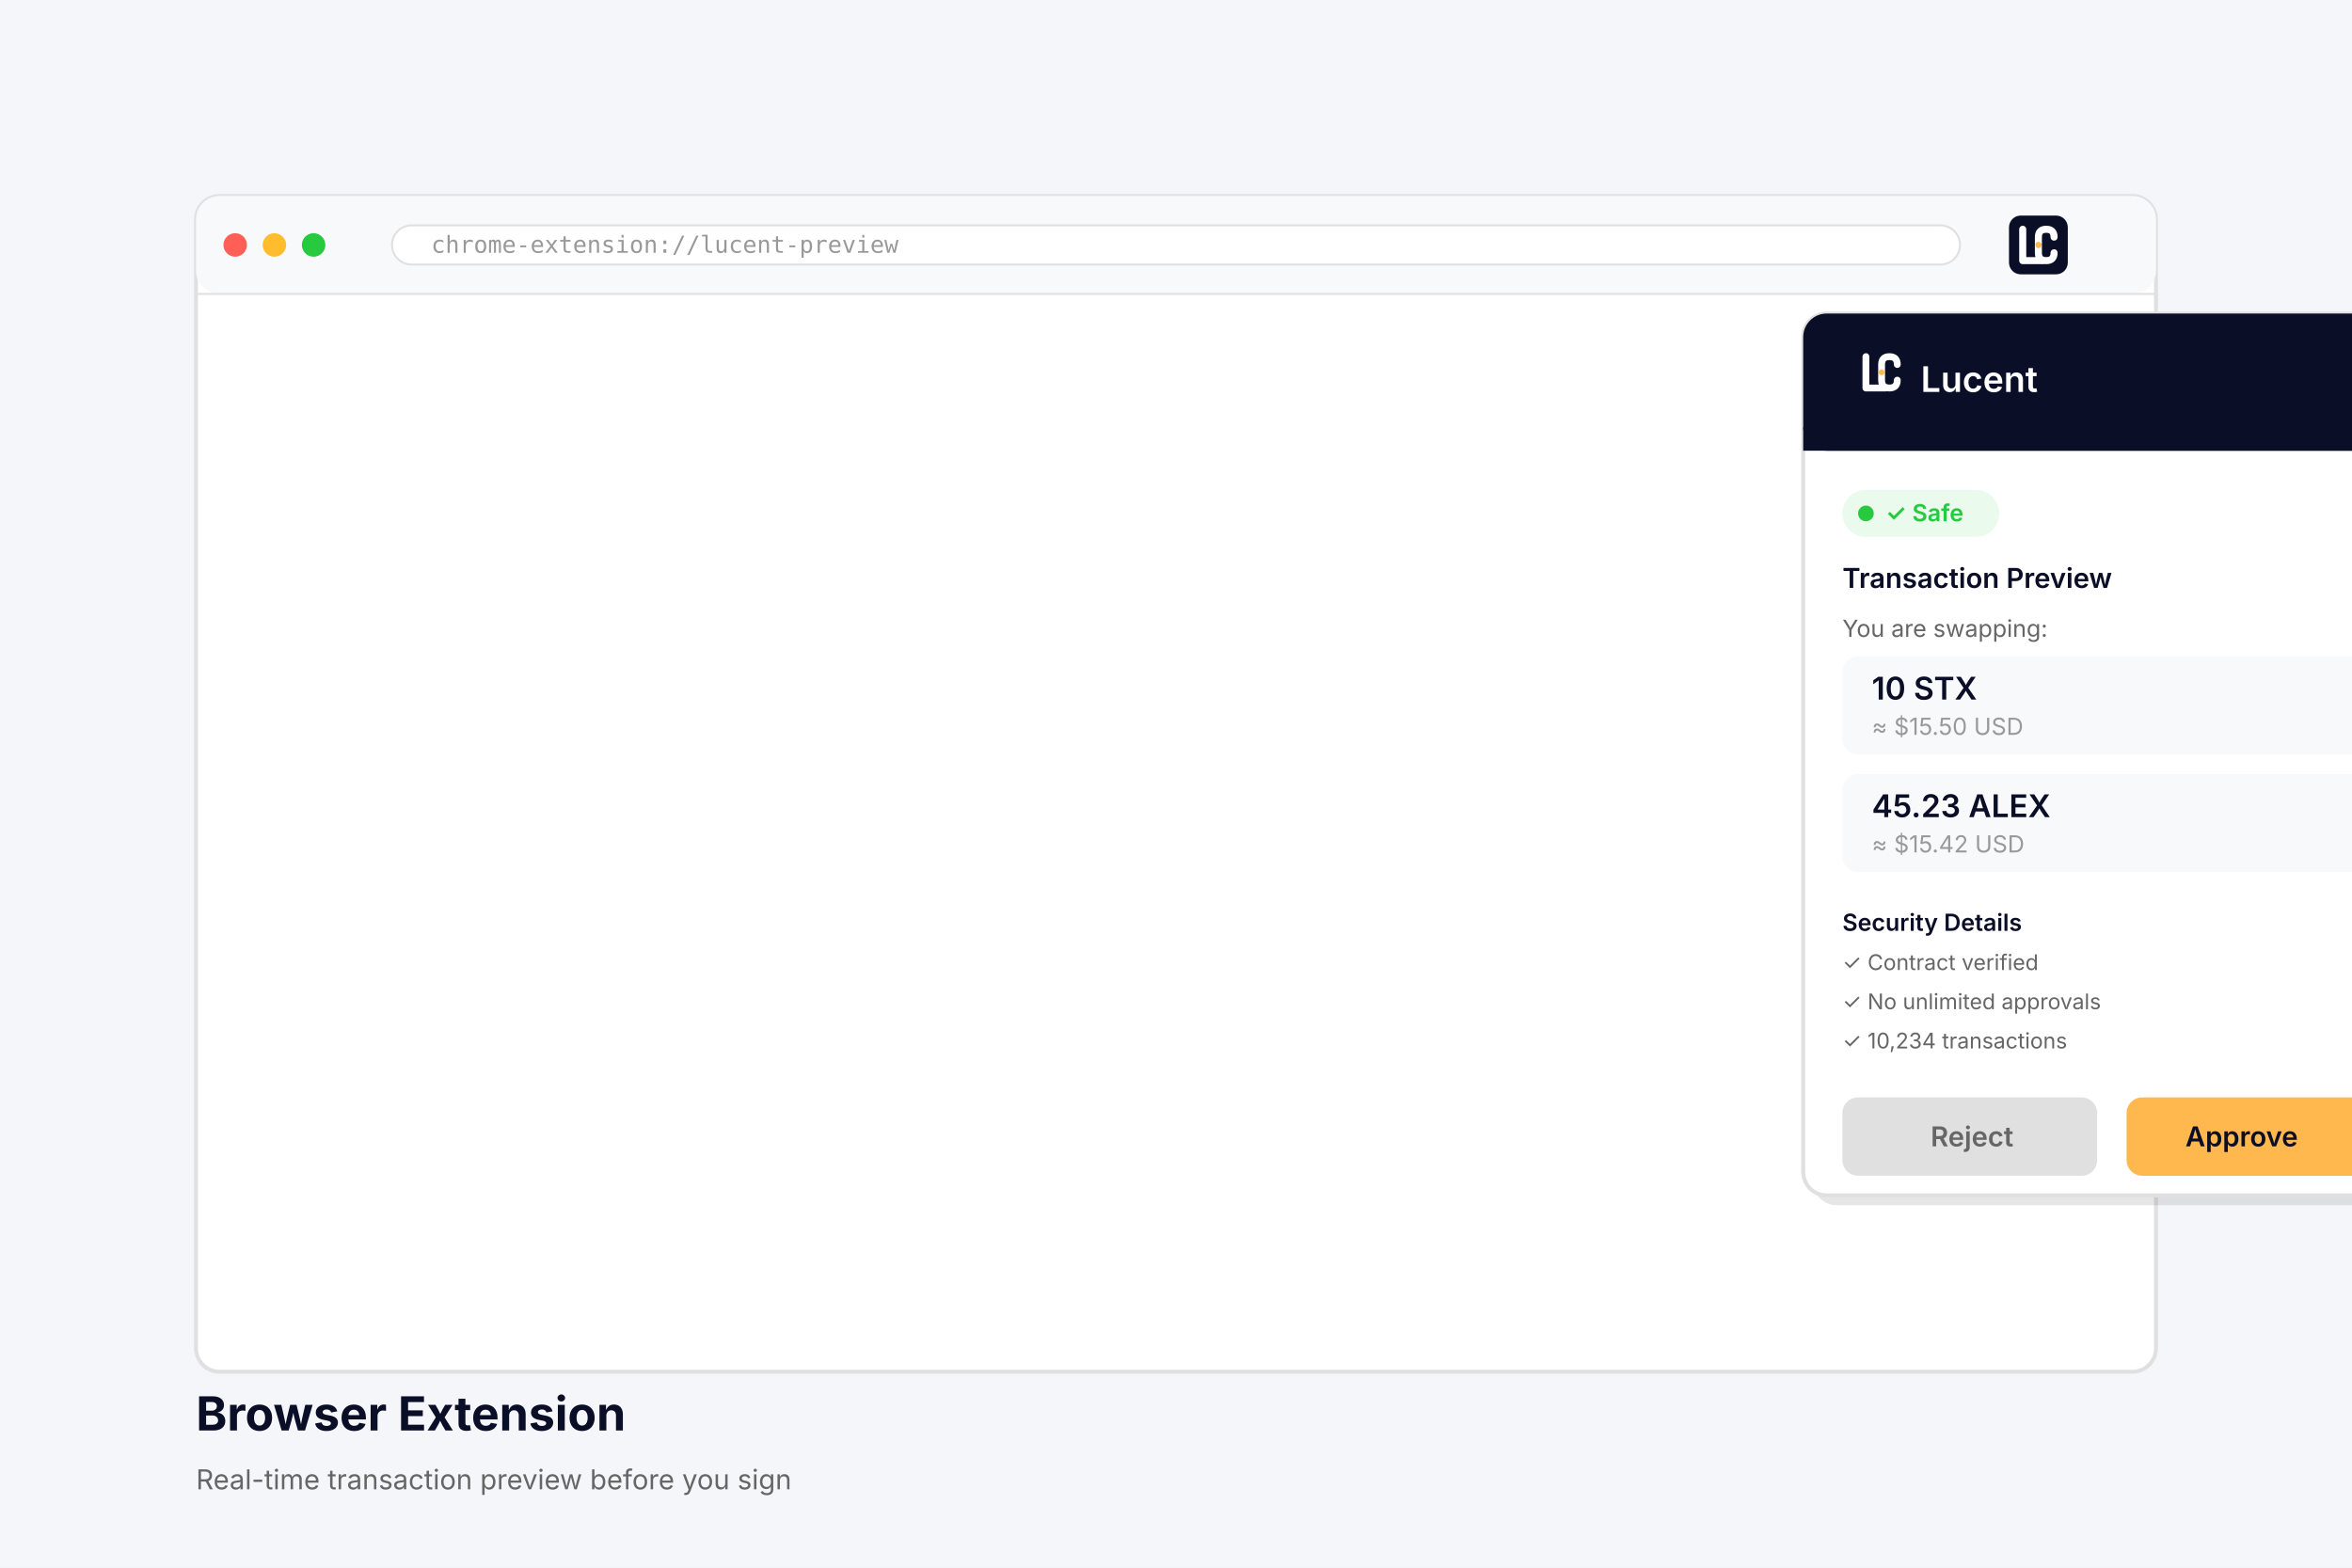
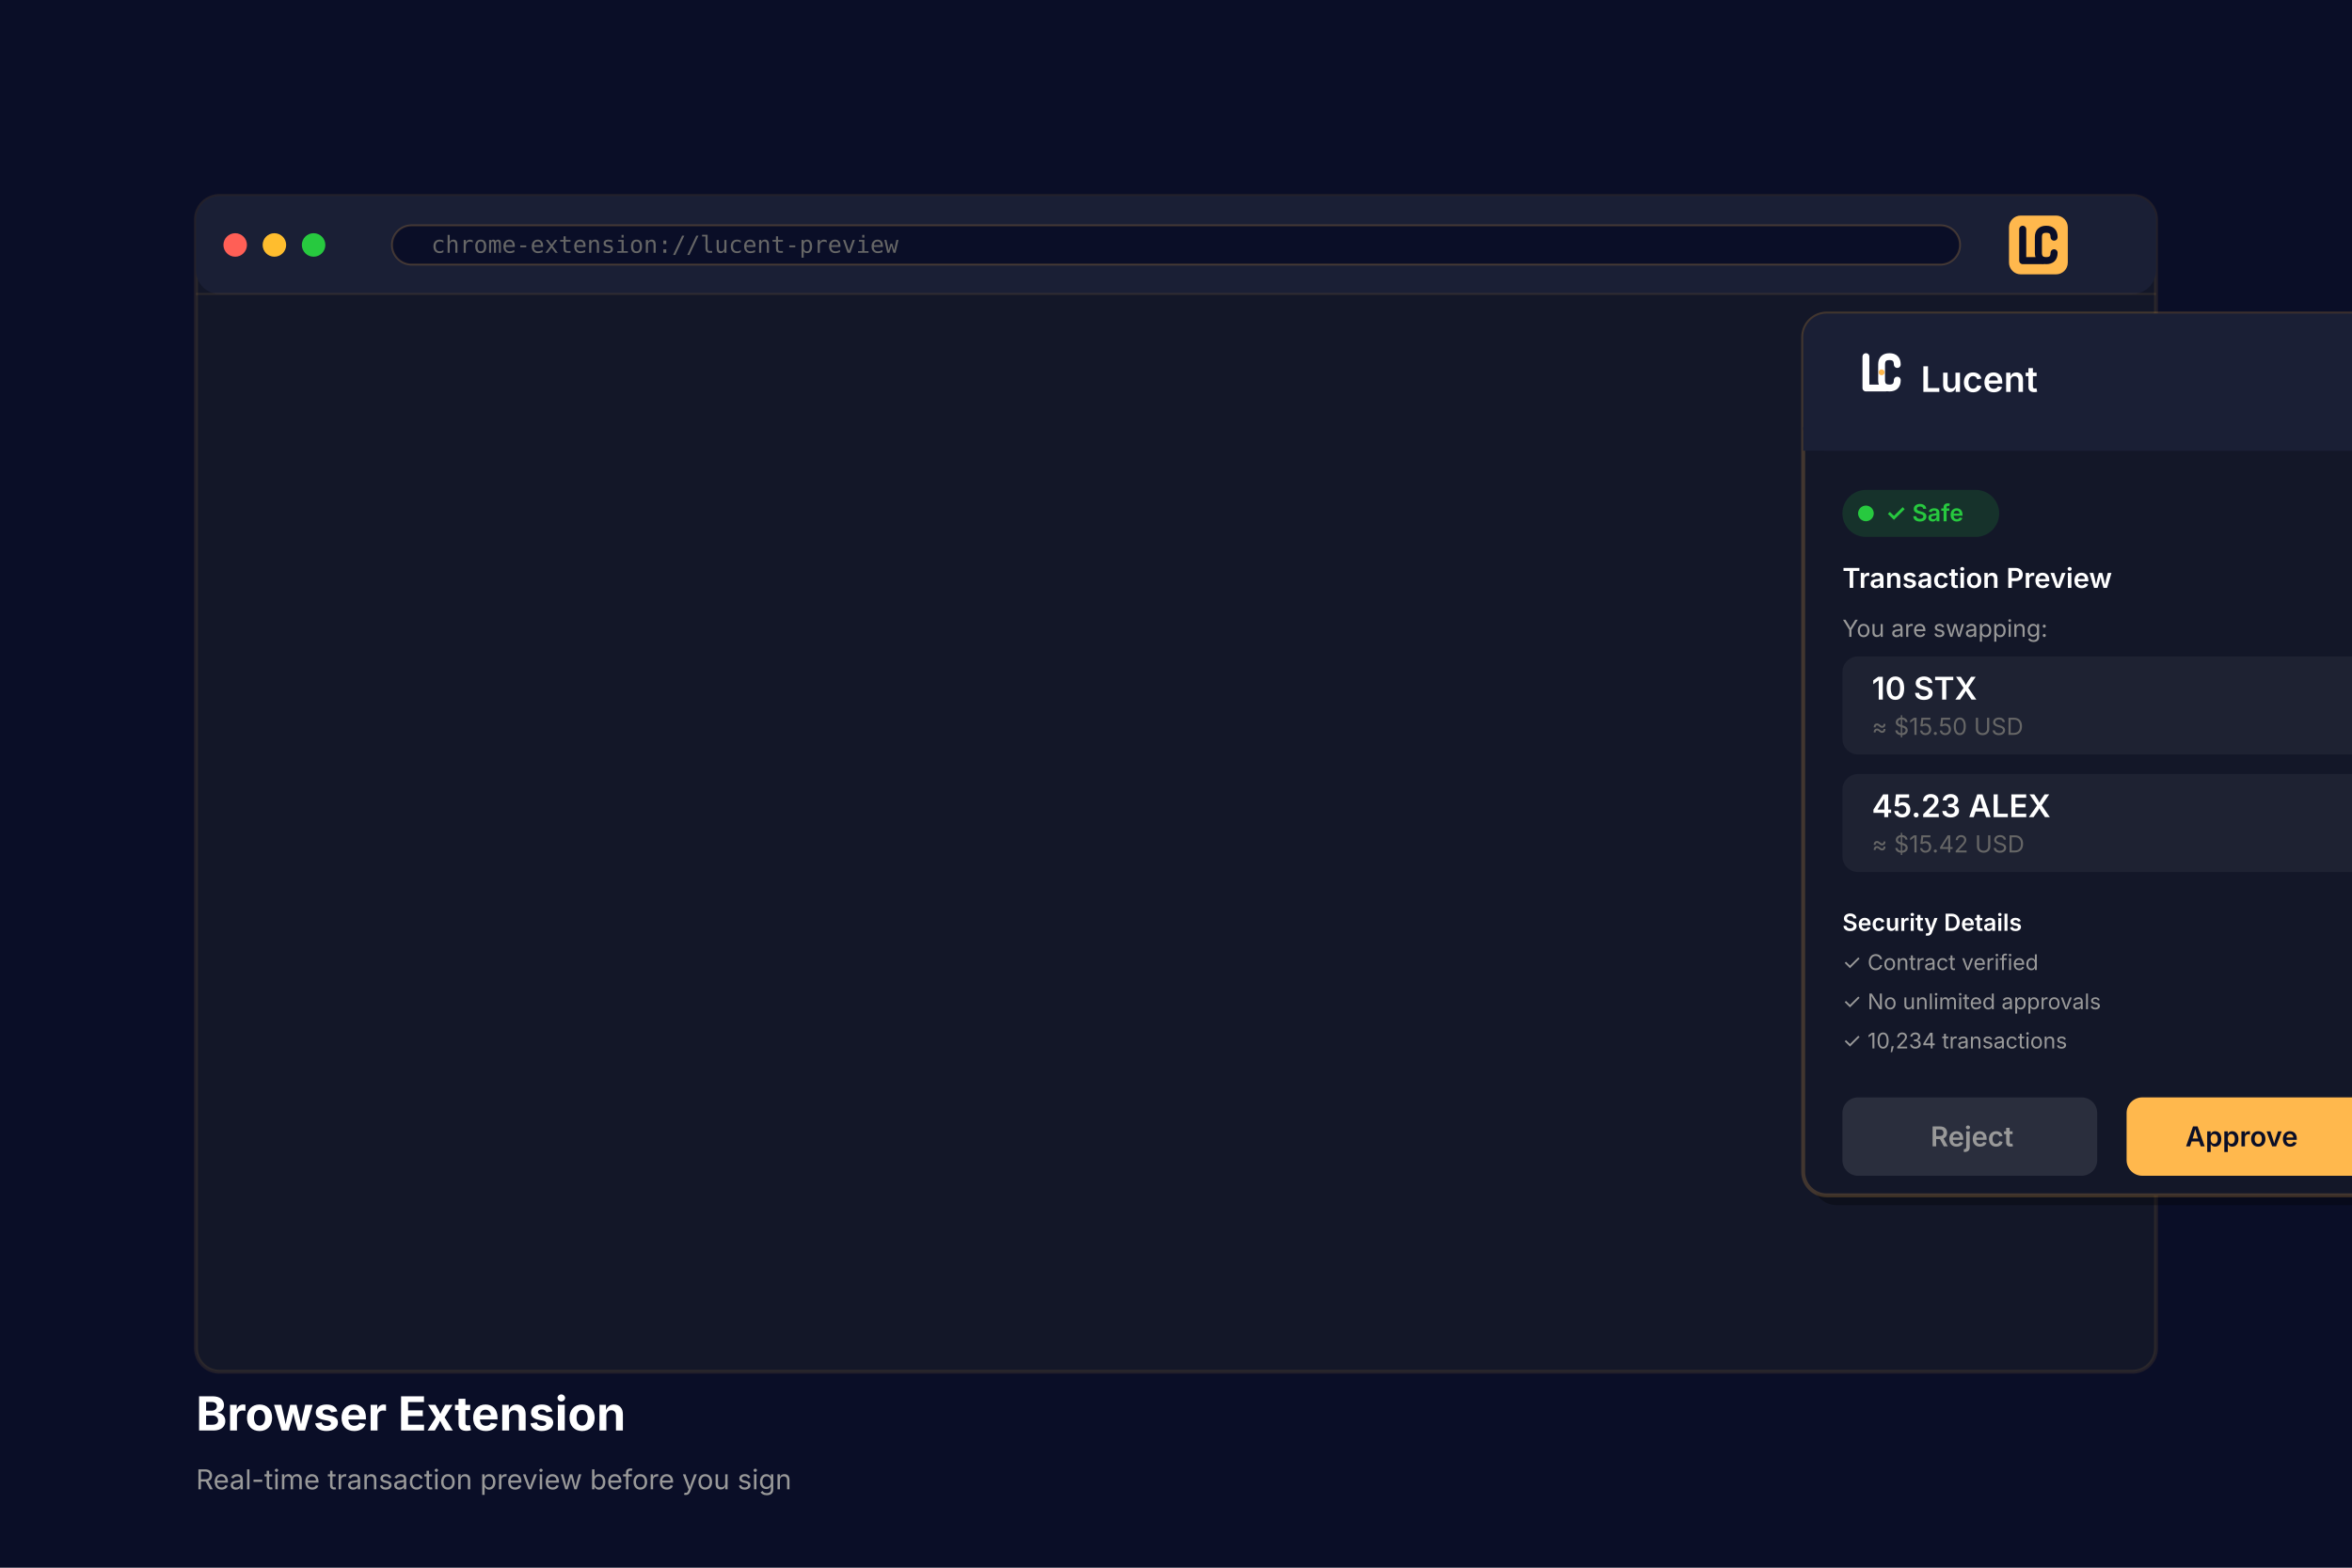
<svg xmlns="http://www.w3.org/2000/svg" width="1200" height="800" viewBox="0 0 1200 800" fill="none">
-   <rect width="1200" height="800" fill="#F5F6F9" />
+   <rect width="1200" height="800" fill="#0A0E27" />
  <g id="browser-window">
-     <rect x="100" y="100" width="1000" height="600" rx="12" fill="#FFFFFF" stroke="#E0E0E0" stroke-width="2" />
-     <rect x="100" y="100" width="1000" height="50" rx="12" fill="#F8F9FA" />
-     <line x1="100" y1="150" x2="1100" y2="150" stroke="#E0E0E0" stroke-width="1" />
+     <rect x="100" y="100" width="1000" height="600" rx="12" fill="#131728" stroke="rgba(255, 184, 77, 0.1)" stroke-width="2" />
+     <rect x="100" y="100" width="1000" height="50" rx="12" fill="#1A1F35" />
+     <line x1="100" y1="150" x2="1100" y2="150" stroke="rgba(255, 184, 77, 0.1)" stroke-width="1" />
    <circle cx="120" cy="125" r="6" fill="#FF5F56" />
    <circle cx="140" cy="125" r="6" fill="#FFBD2E" />
    <circle cx="160" cy="125" r="6" fill="#27C93F" />
-     <rect x="200" y="115" width="800" height="20" rx="10" fill="#FFFFFF" stroke="#E0E0E0" stroke-width="1" />
-     <text x="220" y="129" font-family="monospace" font-size="12" fill="#999">chrome-extension://lucent-preview</text>
+     <rect x="200" y="115" width="800" height="20" rx="10" fill="#0A0E27" stroke="rgba(255, 184, 77, 0.2)" stroke-width="1" />
+     <text x="220" y="129" font-family="monospace" font-size="12" fill="#666">chrome-extension://lucent-preview</text>
    <g transform="translate(1025, 110)">
-       <rect width="30" height="30" rx="6" fill="#0A0E27" />
+       <rect width="30" height="30" rx="6" fill="#FFB84D" />
      <g transform="translate(5, 5) scale(0.2)">
-         <path d="M 10 10 L 10 90 L 60 90" stroke="#FFFFFF" stroke-width="18" stroke-linecap="round" stroke-linejoin="round" fill="none" />
-         <path d="M 90 30 Q 90 10 70 10 Q 50 10 50 30 L 50 70 Q 50 90 70 90 Q 90 90 90 70" stroke="#FFFFFF" stroke-width="18" stroke-linecap="round" fill="none" />
-         <circle cx="50" cy="50" r="8" fill="#FFB84D" />
+         <path d="M 10 10 L 10 90 L 60 90" stroke="#0A0E27" stroke-width="18" stroke-linecap="round" stroke-linejoin="round" fill="none" />
+         <path d="M 90 30 Q 90 10 70 10 Q 50 10 50 30 L 50 70 Q 50 90 70 90 Q 90 90 90 70" stroke="#0A0E27" stroke-width="18" stroke-linecap="round" fill="none" />
+         <circle cx="50" cy="50" r="8" fill="#0A0E27" />
      </g>
    </g>
  </g>
  <g id="extension-popup">
-     <rect x="920" y="160" width="320" height="450" rx="12" fill="#000" opacity="0.1" transform="translate(5, 5)" />
-     <rect x="920" y="160" width="320" height="450" rx="12" fill="#FFFFFF" stroke="#E0E0E0" stroke-width="2" />
-     <rect x="920" y="160" width="320" height="70" rx="12" fill="#0A0E27" />
-     <rect x="920" y="218" width="320" height="12" fill="#0A0E27" />
+     <rect x="920" y="160" width="320" height="450" rx="12" fill="#000" opacity="0.3" transform="translate(5, 5)" />
+     <rect x="920" y="160" width="320" height="450" rx="12" fill="#131728" stroke="rgba(255, 184, 77, 0.2)" stroke-width="2" />
+     <rect x="920" y="160" width="320" height="70" rx="12" fill="#1A1F35" />
+     <rect x="920" y="218" width="320" height="12" fill="#1A1F35" />
    <g transform="translate(950, 180)">
      <g transform="scale(0.25)">
        <path d="M 8 8 L 8 72 L 48 72" stroke="#FFFFFF" stroke-width="14" stroke-linecap="round" stroke-linejoin="round" fill="none" />
        <path d="M 72 24 Q 72 8 56 8 Q 40 8 40 24 L 40 56 Q 40 72 56 72 Q 72 72 72 56" stroke="#FFFFFF" stroke-width="14" stroke-linecap="round" fill="none" />
        <circle cx="40" cy="40" r="6" fill="#FFB84D" />
      </g>
      <text x="30" y="20" font-family="Inter, sans-serif" font-size="18" font-weight="600" fill="#FFFFFF">
        Lucent
      </text>
    </g>
    <g id="popup-content" transform="translate(940, 250)">
-       <rect x="0" y="0" width="80" height="24" rx="12" fill="#27C93F" opacity="0.1" />
+       <rect x="0" y="0" width="80" height="24" rx="12" fill="#27C93F" opacity="0.15" />
      <circle cx="12" cy="12" r="4" fill="#27C93F" />
      <text x="22" y="16" font-family="Inter, sans-serif" font-size="12" font-weight="600" fill="#27C93F">
        ✓ Safe
      </text>
-       <text x="0" y="50" font-family="Inter, sans-serif" font-size="14" font-weight="600" fill="#0A0E27">
+       <text x="0" y="50" font-family="Inter, sans-serif" font-size="14" font-weight="600" fill="#FFFFFF">
        Transaction Preview
      </text>
-       <text x="0" y="75" font-family="Inter, sans-serif" font-size="12" fill="#666">
+       <text x="0" y="75" font-family="Inter, sans-serif" font-size="12" fill="#999">
        You are swapping:
      </text>
-       <rect x="0" y="85" width="280" height="50" rx="8" fill="#F8F9FA" />
-       <text x="15" y="107" font-family="Inter, sans-serif" font-size="16" font-weight="600" fill="#0A0E27">
+       <rect x="0" y="85" width="280" height="50" rx="8" fill="rgba(255, 255, 255, 0.05)" />
+       <text x="15" y="107" font-family="Inter, sans-serif" font-size="16" font-weight="600" fill="#FFFFFF">
        10 STX
      </text>
-       <text x="15" y="125" font-family="Inter, sans-serif" font-size="12" fill="#999">
+       <text x="15" y="125" font-family="Inter, sans-serif" font-size="12" fill="#666">
        ≈ $15.50 USD
      </text>
      <text x="260" y="110" font-family="monospace" font-size="20" fill="#FFB84D">
        →
      </text>
-       <rect x="0" y="145" width="280" height="50" rx="8" fill="#F8F9FA" />
-       <text x="15" y="167" font-family="Inter, sans-serif" font-size="16" font-weight="600" fill="#0A0E27">
+       <rect x="0" y="145" width="280" height="50" rx="8" fill="rgba(255, 255, 255, 0.05)" />
+       <text x="15" y="167" font-family="Inter, sans-serif" font-size="16" font-weight="600" fill="#FFFFFF">
        45.23 ALEX
      </text>
-       <text x="15" y="185" font-family="Inter, sans-serif" font-size="12" fill="#999">
+       <text x="15" y="185" font-family="Inter, sans-serif" font-size="12" fill="#666">
        ≈ $15.42 USD
      </text>
-       <text x="0" y="225" font-family="Inter, sans-serif" font-size="12" font-weight="600" fill="#0A0E27">
+       <text x="0" y="225" font-family="Inter, sans-serif" font-size="12" font-weight="600" fill="#FFFFFF">
        Security Details
      </text>
-       <text x="0" y="245" font-family="Inter, sans-serif" font-size="11" fill="#666">
+       <text x="0" y="245" font-family="Inter, sans-serif" font-size="11" fill="#999">
        ✓ Contract verified
      </text>
-       <text x="0" y="265" font-family="Inter, sans-serif" font-size="11" fill="#666">
+       <text x="0" y="265" font-family="Inter, sans-serif" font-size="11" fill="#999">
        ✓ No unlimited approvals
      </text>
-       <text x="0" y="285" font-family="Inter, sans-serif" font-size="11" fill="#666">
+       <text x="0" y="285" font-family="Inter, sans-serif" font-size="11" fill="#999">
        ✓ 10,234 transactions
      </text>
-       <rect x="0" y="310" width="130" height="40" rx="8" fill="#E0E0E0" />
-       <text x="45" y="335" font-family="Inter, sans-serif" font-size="14" font-weight="600" fill="#666">
+       <rect x="0" y="310" width="130" height="40" rx="8" fill="rgba(255, 255, 255, 0.1)" />
+       <text x="45" y="335" font-family="Inter, sans-serif" font-size="14" font-weight="600" fill="#999">
        Reject
      </text>
      <rect x="145" y="310" width="135" height="40" rx="8" fill="#FFB84D" />
      <text x="175" y="335" font-family="Inter, sans-serif" font-size="14" font-weight="600" fill="#0A0E27">
        Approve
      </text>
    </g>
  </g>
  <g transform="translate(100, 730)">
-     <text font-family="Inter, sans-serif" font-size="24" font-weight="700" fill="#0A0E27">
+     <text font-family="Inter, sans-serif" font-size="24" font-weight="700" fill="#FFFFFF">
      Browser Extension
    </text>
-     <text y="30" font-family="Inter, sans-serif" font-size="14" fill="#666">
+     <text y="30" font-family="Inter, sans-serif" font-size="14" fill="#999">
      Real-time transaction preview before you sign
    </text>
  </g>
</svg>
